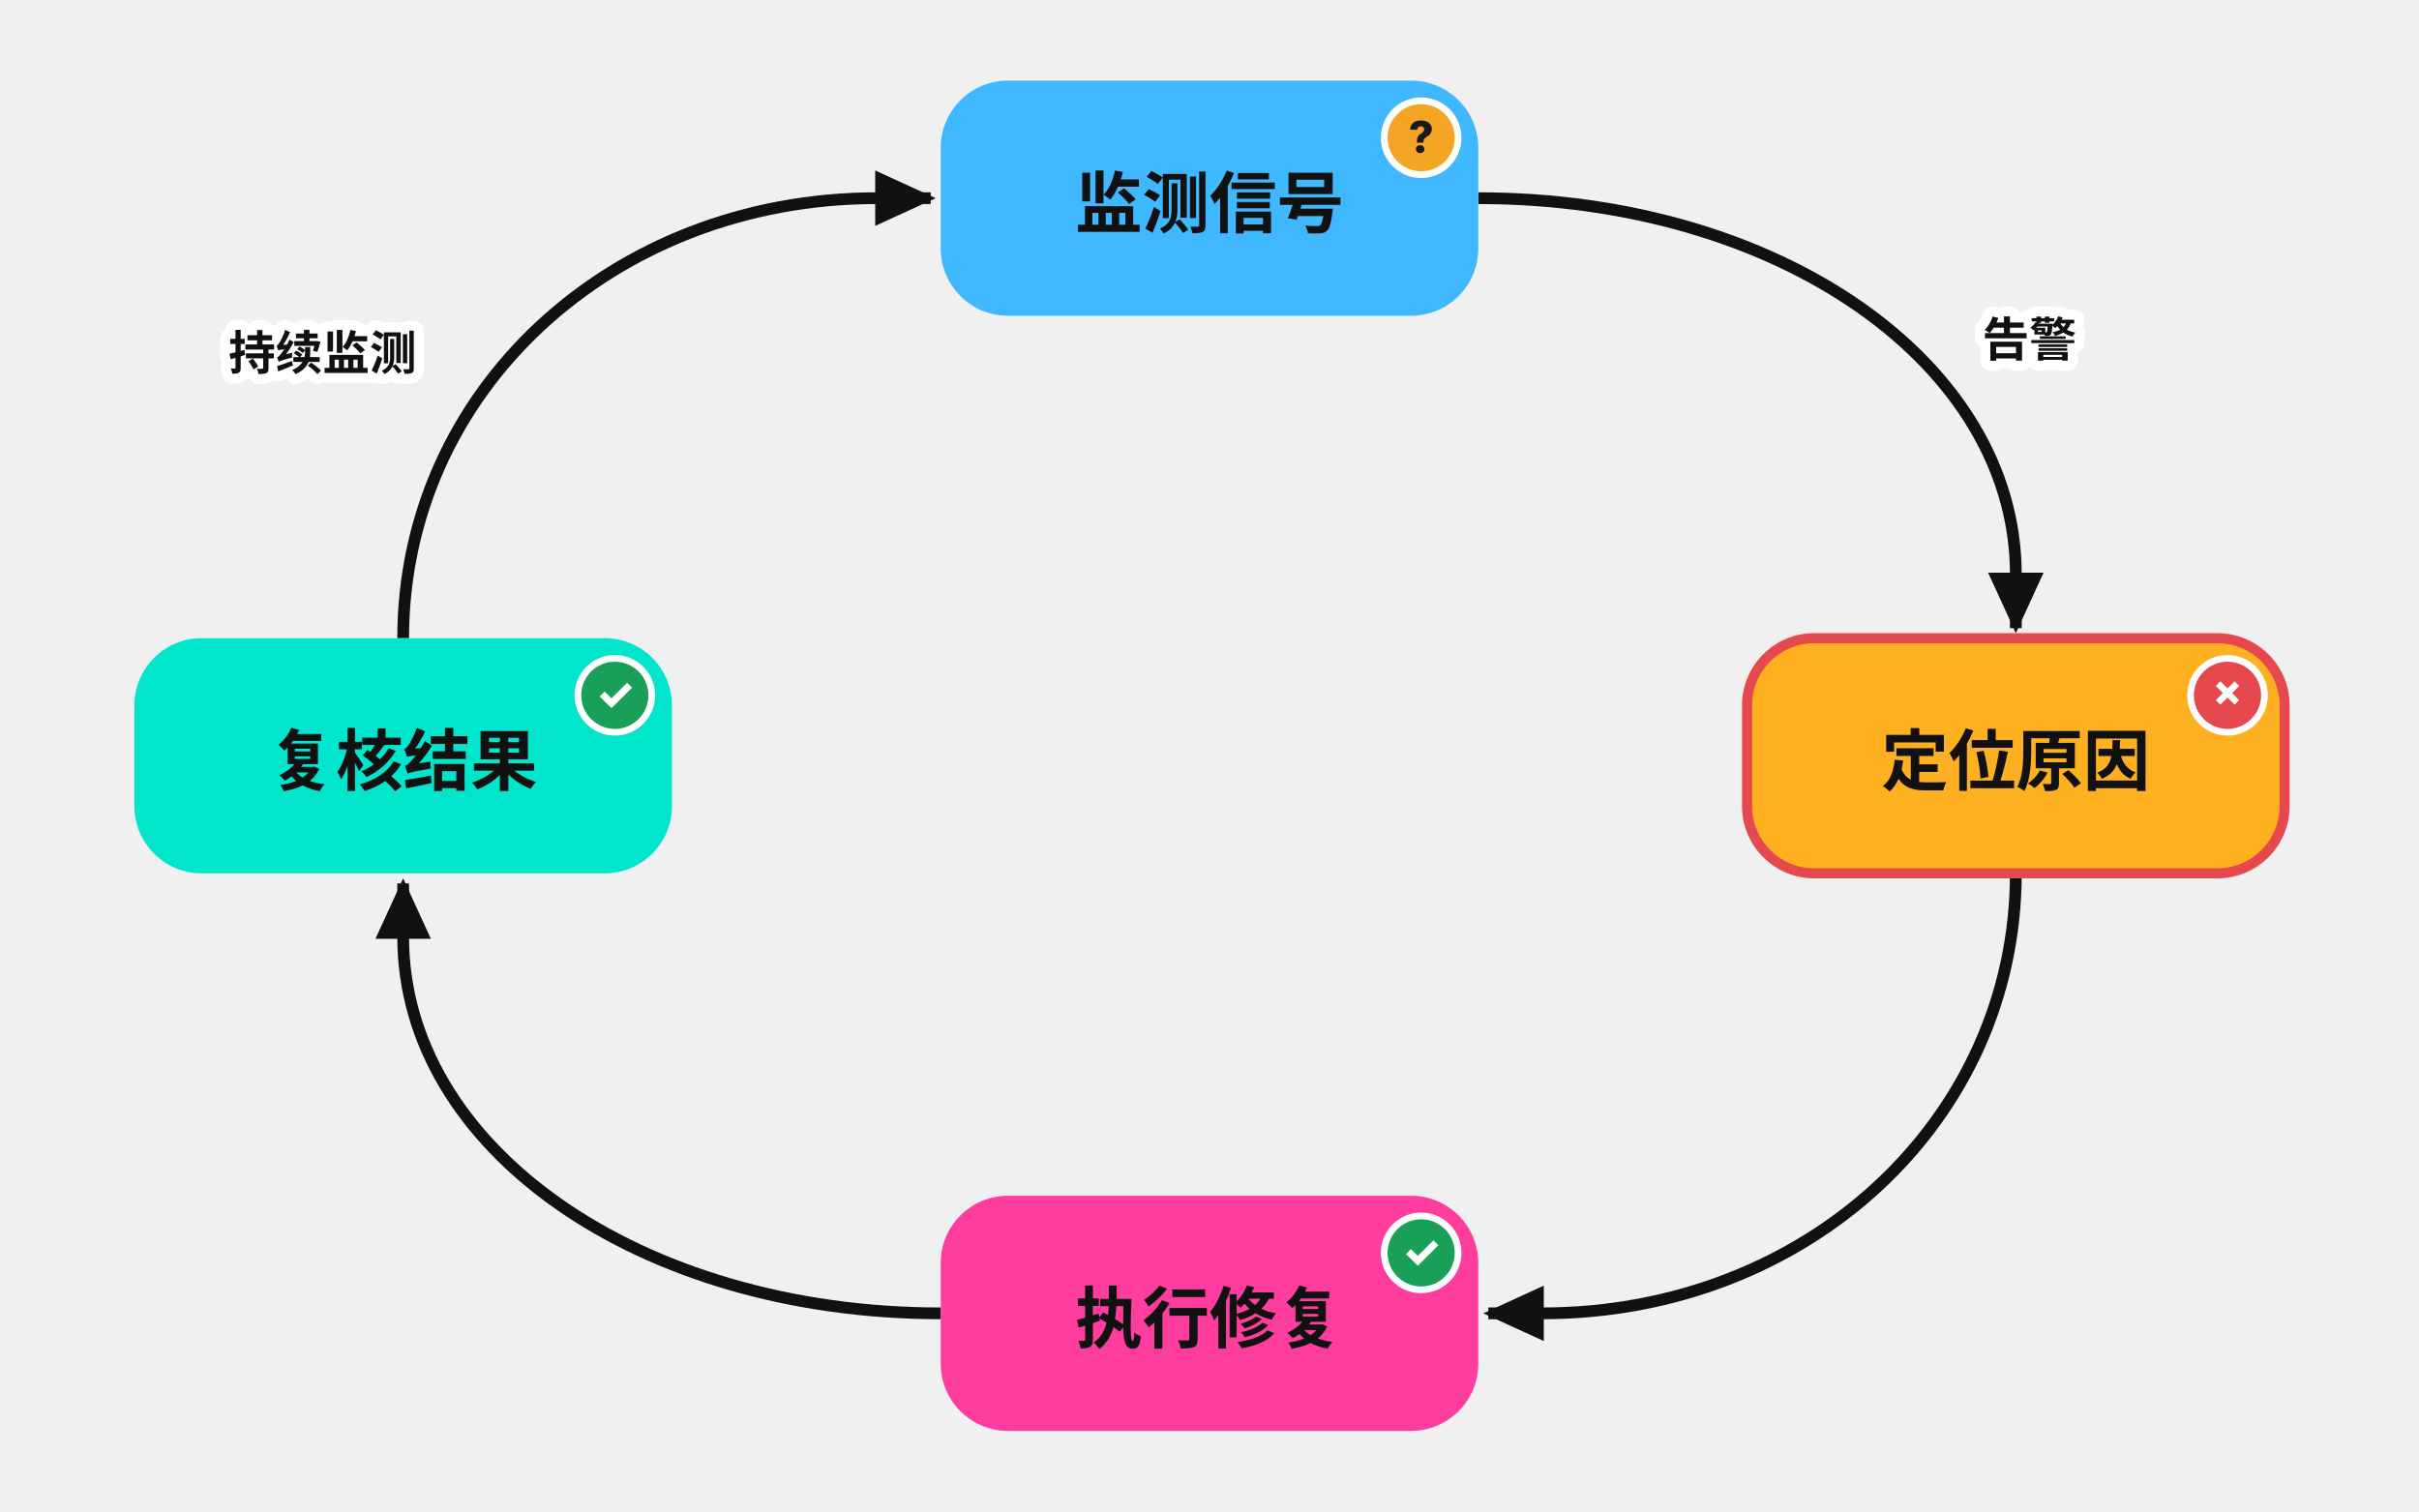
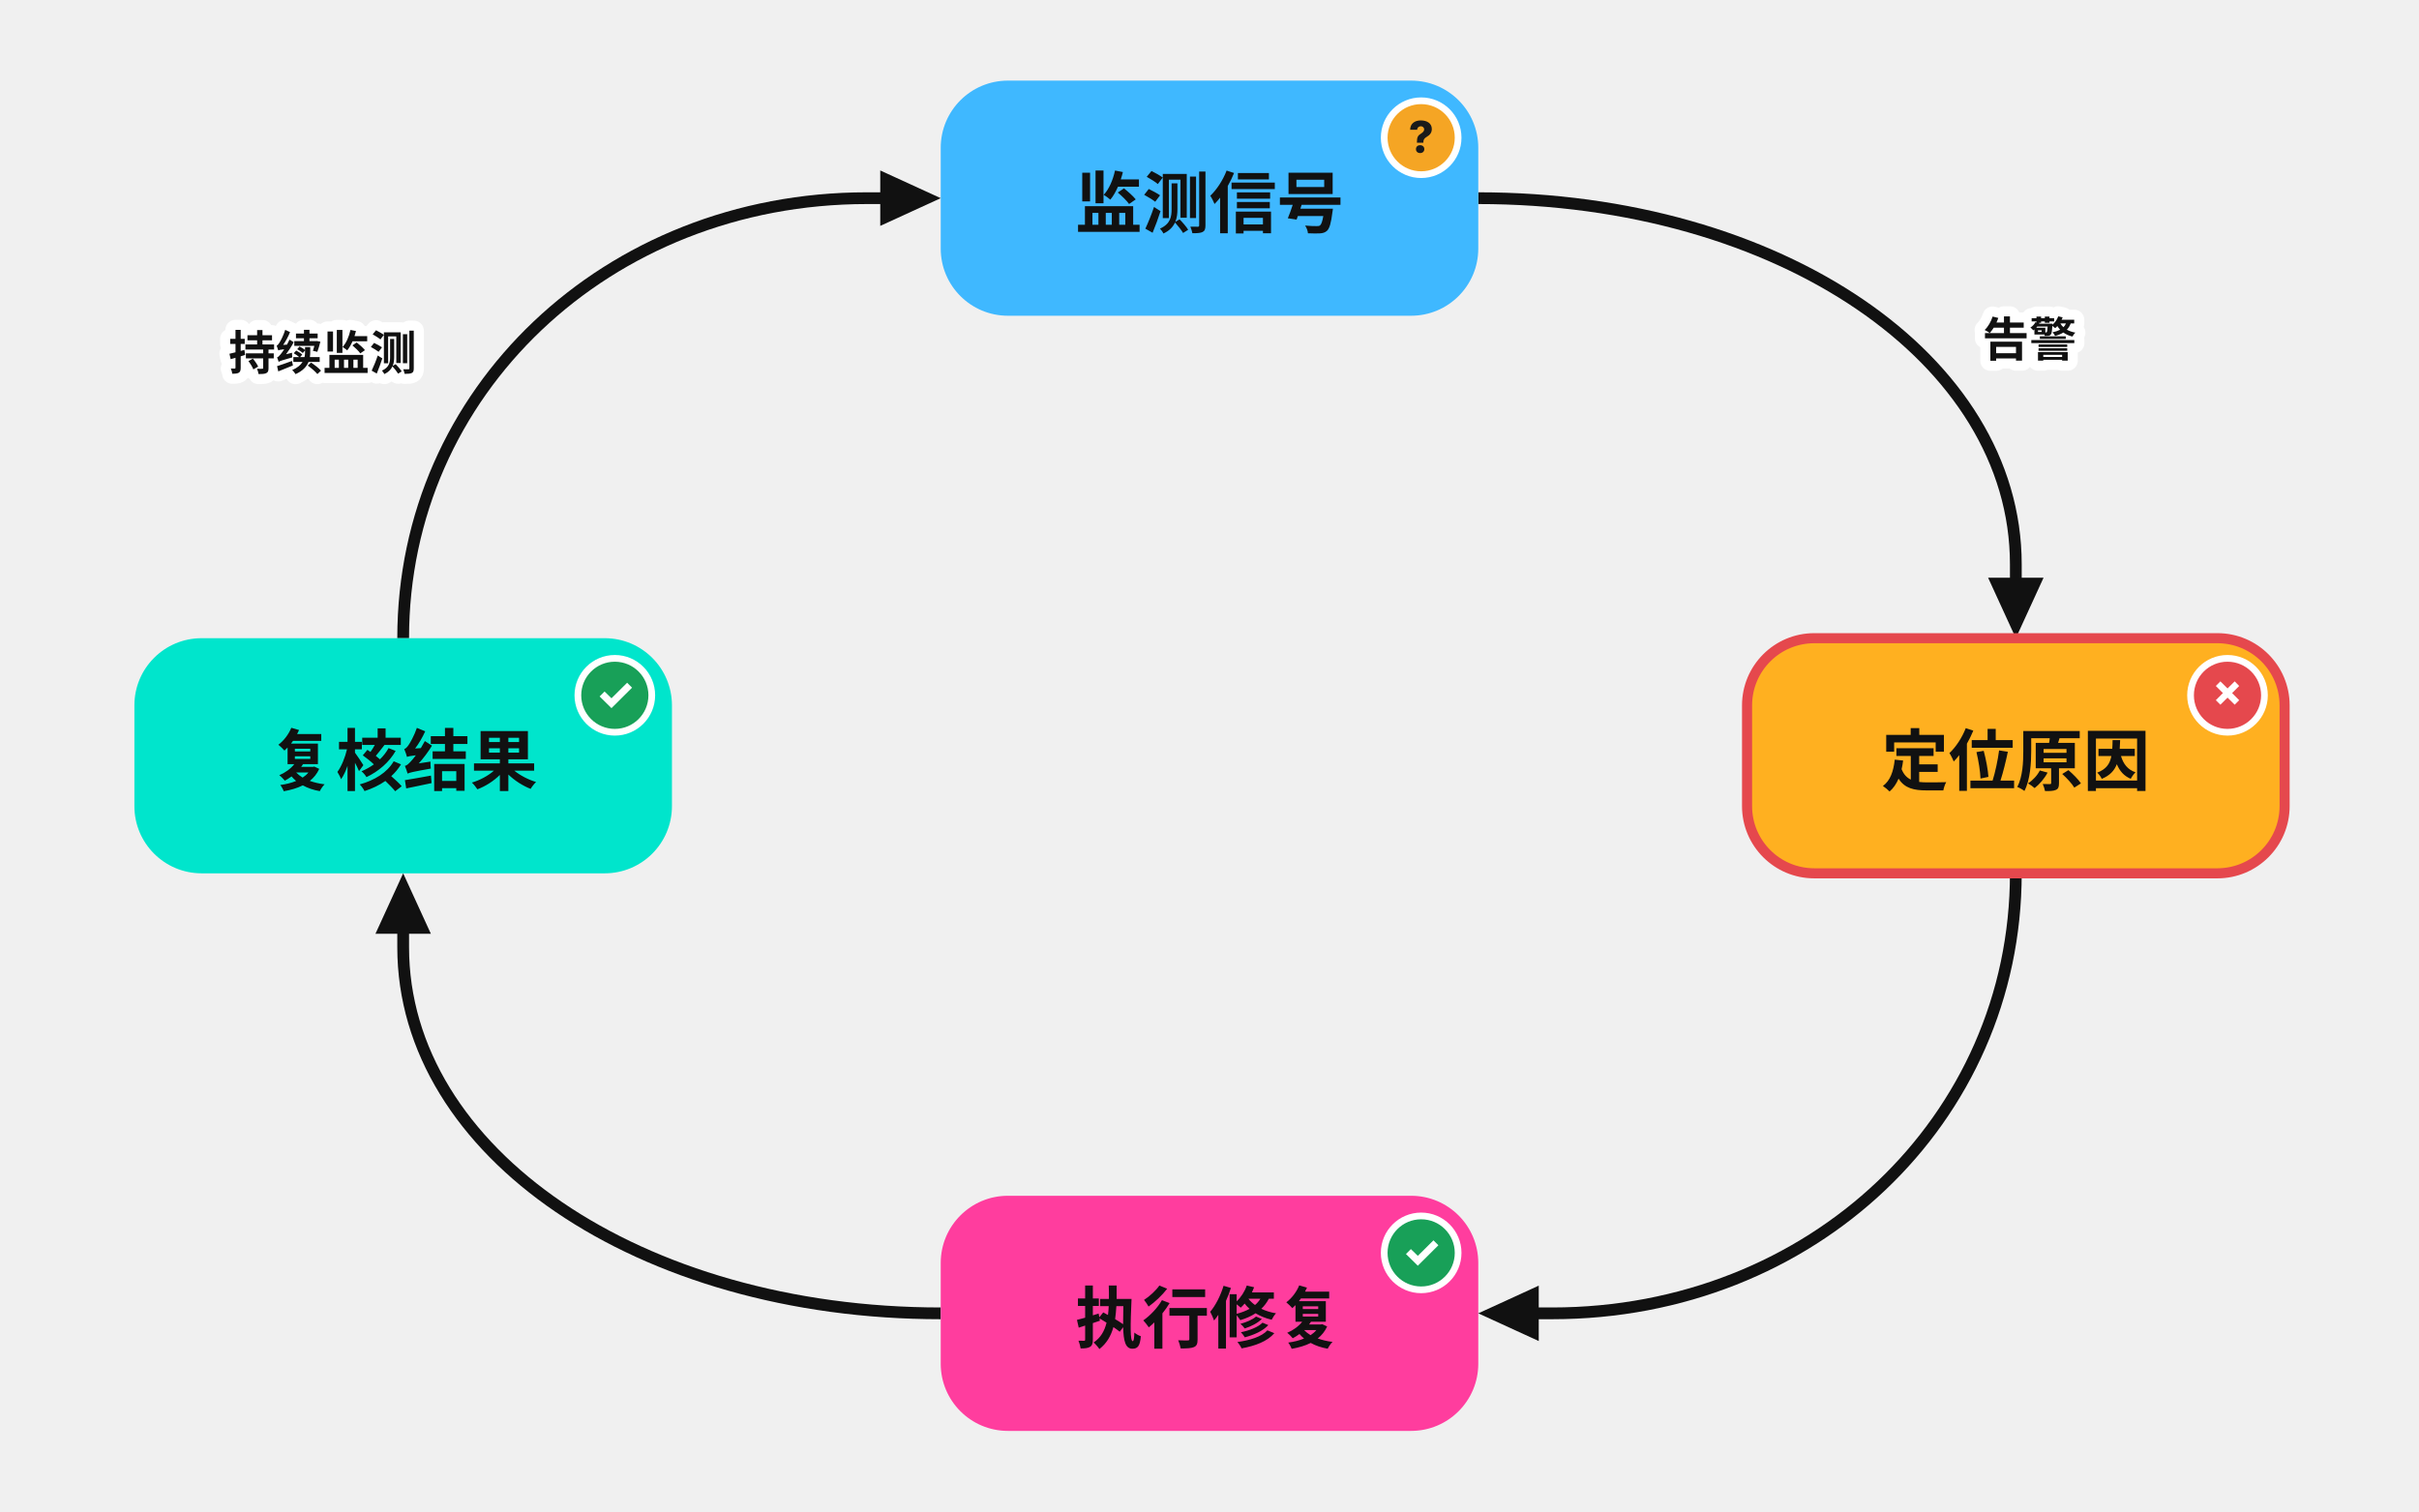
<svg xmlns="http://www.w3.org/2000/svg" viewBox="0 0 720 450" class="slide" role="img">
  <style>/* Diagram styles: white canvas, bright fills, bold labels, solid directional arrows. */
.slide { display: block; width: 100%; height: auto; background: #fff; font-family: "PingFang SC", -apple-system, BlinkMacSystemFont, "Helvetica Neue", "Microsoft YaHei", sans-serif; }
.slide text { dominant-baseline: central; text-anchor: middle; }
.slide-box-label { font-size: 20px; font-weight: 700; fill: #111; }
.slide-box--sm .slide-box-label { font-size: 9.5px; }
.slide-box-value { font-size: 13px; font-weight: 500; fill: #1d2125; }
.slide-box-label.is-muted, .slide-box-value.is-muted { fill: #5d6670; }
.slide-badge { font-size: 13px; font-weight: 800; }
.slide-group-title { font-size: 16px; font-weight: 700; fill: #111; }
.slide-arrow { fill: none; stroke: #111; stroke-width: 3.5; stroke-linejoin: round; }
.slide-arrow--sm { stroke-width: 1.6; }
.slide-arrow--blocked { stroke: #e0245e; stroke-dasharray: 9 7; }
+ /* 返回/响应（reply）用虚线：UML 交互图里同步调用是实线、返回是虚线；箭头形状（实心/开放）由 diagram.js 的 heads 决定。 */
+ .slide-arrow--reply { stroke-dasharray: 9 7; }
.slide-arrow-label { font-size: 14px; font-weight: 600; fill: #111; paint-order: stroke; stroke: #fff; stroke-width: 6px; stroke-linejoin: round; }
.slide-arrow-label--blocked { fill: #c41d4f; }
.slide-note { font-size: 13px; font-weight: 500; fill: #5d6670; }
.slide-note--warn { fill: #c41d4f; font-weight: 700; }
+ /* 生命线（时序风格）与结束短杠：压暗虚线，只做时间轴示意，不表示关系强度。 */
+ .slide-lifeline { fill: none; stroke: #111; stroke-width: 1.5; stroke-dasharray: 7 7; opacity: .35; }
+ .slide-lifeline-end { fill: none; stroke: #111; stroke-width: 1.5; opacity: .35; }
</style>
  <defs>
-     <marker id="diagram-2-head-flow" viewBox="0 0 12 12" refX="11" refY="6" markerWidth="18" markerHeight="18" orient="auto" markerUnits="userSpaceOnUse">
+     <marker id="diagram-2-head-flow" viewBox="0 0 12 12" refX="8" refY="6" markerWidth="18" markerHeight="18" orient="auto" markerUnits="userSpaceOnUse">
      <path d="M 0 0.5 L 12 6 L 0 11.5 z" fill="#111" />
    </marker>
-     <marker id="diagram-2-head-flow-sm" viewBox="0 0 12 12" refX="11" refY="6" markerWidth="9.9" markerHeight="9.9" orient="auto" markerUnits="userSpaceOnUse">
+     <marker id="diagram-2-head-flow-sm" viewBox="0 0 12 12" refX="8" refY="6" markerWidth="9.9" markerHeight="9.9" orient="auto" markerUnits="userSpaceOnUse">
      <path d="M 0 0.5 L 12 6 L 0 11.5 z" fill="#111" />
    </marker>
-     <marker id="diagram-2-head-blocked" viewBox="0 0 12 12" refX="11" refY="6" markerWidth="18" markerHeight="18" orient="auto" markerUnits="userSpaceOnUse">
+     <marker id="diagram-2-head-async" viewBox="0 0 12 12" refX="8" refY="6" markerWidth="18" markerHeight="18" orient="auto" markerUnits="userSpaceOnUse">
+       <path d="M 0.5 1 L 11.5 6 L 0.5 11" fill="none" stroke="#111" stroke-width="2" stroke-linejoin="round" stroke-linecap="round" />
+     </marker>
+     <marker id="diagram-2-head-async-sm" viewBox="0 0 12 12" refX="8" refY="6" markerWidth="9.9" markerHeight="9.9" orient="auto" markerUnits="userSpaceOnUse">
+       <path d="M 0.5 1 L 11.5 6 L 0.5 11" fill="none" stroke="#111" stroke-width="2" stroke-linejoin="round" stroke-linecap="round" />
+     </marker>
+     <marker id="diagram-2-head-reply" viewBox="0 0 12 12" refX="8" refY="6" markerWidth="18" markerHeight="18" orient="auto" markerUnits="userSpaceOnUse">
+       <path d="M 0.5 1 L 11.5 6 L 0.5 11" fill="none" stroke="#111" stroke-width="2" stroke-linejoin="round" stroke-linecap="round" />
+     </marker>
+     <marker id="diagram-2-head-reply-sm" viewBox="0 0 12 12" refX="8" refY="6" markerWidth="9.9" markerHeight="9.9" orient="auto" markerUnits="userSpaceOnUse">
+       <path d="M 0.5 1 L 11.5 6 L 0.5 11" fill="none" stroke="#111" stroke-width="2" stroke-linejoin="round" stroke-linecap="round" />
+     </marker>
+     <marker id="diagram-2-head-blocked" viewBox="0 0 12 12" refX="8" refY="6" markerWidth="18" markerHeight="18" orient="auto" markerUnits="userSpaceOnUse">
      <path d="M 0 0.5 L 12 6 L 0 11.5 z" fill="#e0245e" />
    </marker>
-     <marker id="diagram-2-head-blocked-sm" viewBox="0 0 12 12" refX="11" refY="6" markerWidth="9.9" markerHeight="9.9" orient="auto" markerUnits="userSpaceOnUse">
+     <marker id="diagram-2-head-blocked-sm" viewBox="0 0 12 12" refX="8" refY="6" markerWidth="9.9" markerHeight="9.9" orient="auto" markerUnits="userSpaceOnUse">
      <path d="M 0 0.5 L 12 6 L 0 11.5 z" fill="#e0245e" />
    </marker>
    <filter id="diagram-2-shadow" x="-20%" y="-20%" width="140%" height="140%">
      <feDropShadow dx="0" dy="2" stdDeviation="5" flood-color="#000" flood-opacity=".12" />
    </filter>
  </defs>
+   <g class="slide-lifelines" />
  <g class="slide-arrows">
-     <path d="M 440 59 C 529.6 59 600 108.28 600 171 L 600 187" class="slide-arrow slide-arrow--flow" marker-end="url(#diagram-2-head-flow)" />
-     <path d="M 600 260 C 600 333.36 537.96 391 459 391 L 443 391" class="slide-arrow slide-arrow--flow" marker-end="url(#diagram-2-head-flow)" />
-     <path d="M 280 391 C 190.4 391 120 341.72 120 279 L 120 263" class="slide-arrow slide-arrow--flow" marker-end="url(#diagram-2-head-flow)" />
-     <path d="M 120 190 C 120 116.64 182.04 59 261 59 L 277 59" class="slide-arrow slide-arrow--flow" marker-end="url(#diagram-2-head-flow)" />
+     <path d="M 440 59 C 529.6 59 600 106.96 600 168 L 600 184" class="slide-arrow slide-arrow--flow" marker-end="url(#diagram-2-head-flow)" />
+     <path d="M 600 260 C 600 333.36 539.28 391 462 391 L 446 391" class="slide-arrow slide-arrow--flow" marker-end="url(#diagram-2-head-flow)" />
+     <path d="M 280 391 C 190.4 391 120 343.04 120 282 L 120 266" class="slide-arrow slide-arrow--flow" marker-end="url(#diagram-2-head-flow)" />
+     <path d="M 120 190 C 120 116.64 180.72 59 258 59 L 274 59" class="slide-arrow slide-arrow--flow" marker-end="url(#diagram-2-head-flow)" />
  </g>
  <g class="slide-boxes">
    <g class="slide-box" data-id="detect" data-shape="rect">
      <rect x="280" y="24" width="160" height="70" rx="20" class="slide-shape" fill="#3fb8ff" stroke="none" stroke-width="3" />
      <text x="360" y="59" class="slide-box-label">
        <tspan x="360" dy="0em">监测信号</tspan>
      </text>
      <circle cx="423" cy="41" r="11" fill="#f5a524" stroke="#fff" stroke-width="2" />
      <text x="423" y="40.7" class="slide-badge" fill="#1a1a1a">
        <tspan x="423" dy="0em">?</tspan>
      </text>
    </g>
    <g class="slide-box" data-id="locate" data-shape="rect">
      <rect x="520" y="190" width="160" height="70" rx="20" class="slide-shape" fill="#ffb020" stroke="#e5484d" stroke-width="3" />
      <text x="600" y="225" class="slide-box-label">
        <tspan x="600" dy="0em">定位原因</tspan>
      </text>
      <circle cx="663" cy="207" r="11" fill="#e5484d" stroke="#fff" stroke-width="2" />
      <text x="663" y="205.4" class="slide-badge" fill="#fff">
        <tspan x="663" dy="0em">×</tspan>
      </text>
    </g>
    <g class="slide-box" data-id="repair" data-shape="rect">
      <rect x="280" y="356" width="160" height="70" rx="20" class="slide-shape" fill="#ff3d9e" stroke="none" stroke-width="3" />
      <text x="360" y="391" class="slide-box-label">
        <tspan x="360" dy="0em">执行修复</tspan>
      </text>
      <circle cx="423" cy="373" r="11" fill="#18a058" stroke="#fff" stroke-width="2" />
      <text x="423" y="372.5" class="slide-badge" fill="#fff">
        <tspan x="423" dy="0em">✓</tspan>
      </text>
    </g>
    <g class="slide-box" data-id="verify" data-shape="rect">
      <rect x="40" y="190" width="160" height="70" rx="20" class="slide-shape" fill="#00e5cc" stroke="none" stroke-width="3" />
      <text x="120" y="225" class="slide-box-label">
        <tspan x="120" dy="0em">复核结果</tspan>
      </text>
      <circle cx="183" cy="207" r="11" fill="#18a058" stroke="#fff" stroke-width="2" />
      <text x="183" y="206.5" class="slide-badge" fill="#fff">
        <tspan x="183" dy="0em">✓</tspan>
      </text>
    </g>
  </g>
  <g class="slide-arrow-labels">
    <text x="604" y="100" class="slide-arrow-label slide-arrow-label--flow">
      <tspan x="604" dy="0em">告警</tspan>
    </text>
    <text x="96" y="104" class="slide-arrow-label slide-arrow-label--flow">
      <tspan x="96" dy="0em">持续监测</tspan>
    </text>
  </g>
</svg>
